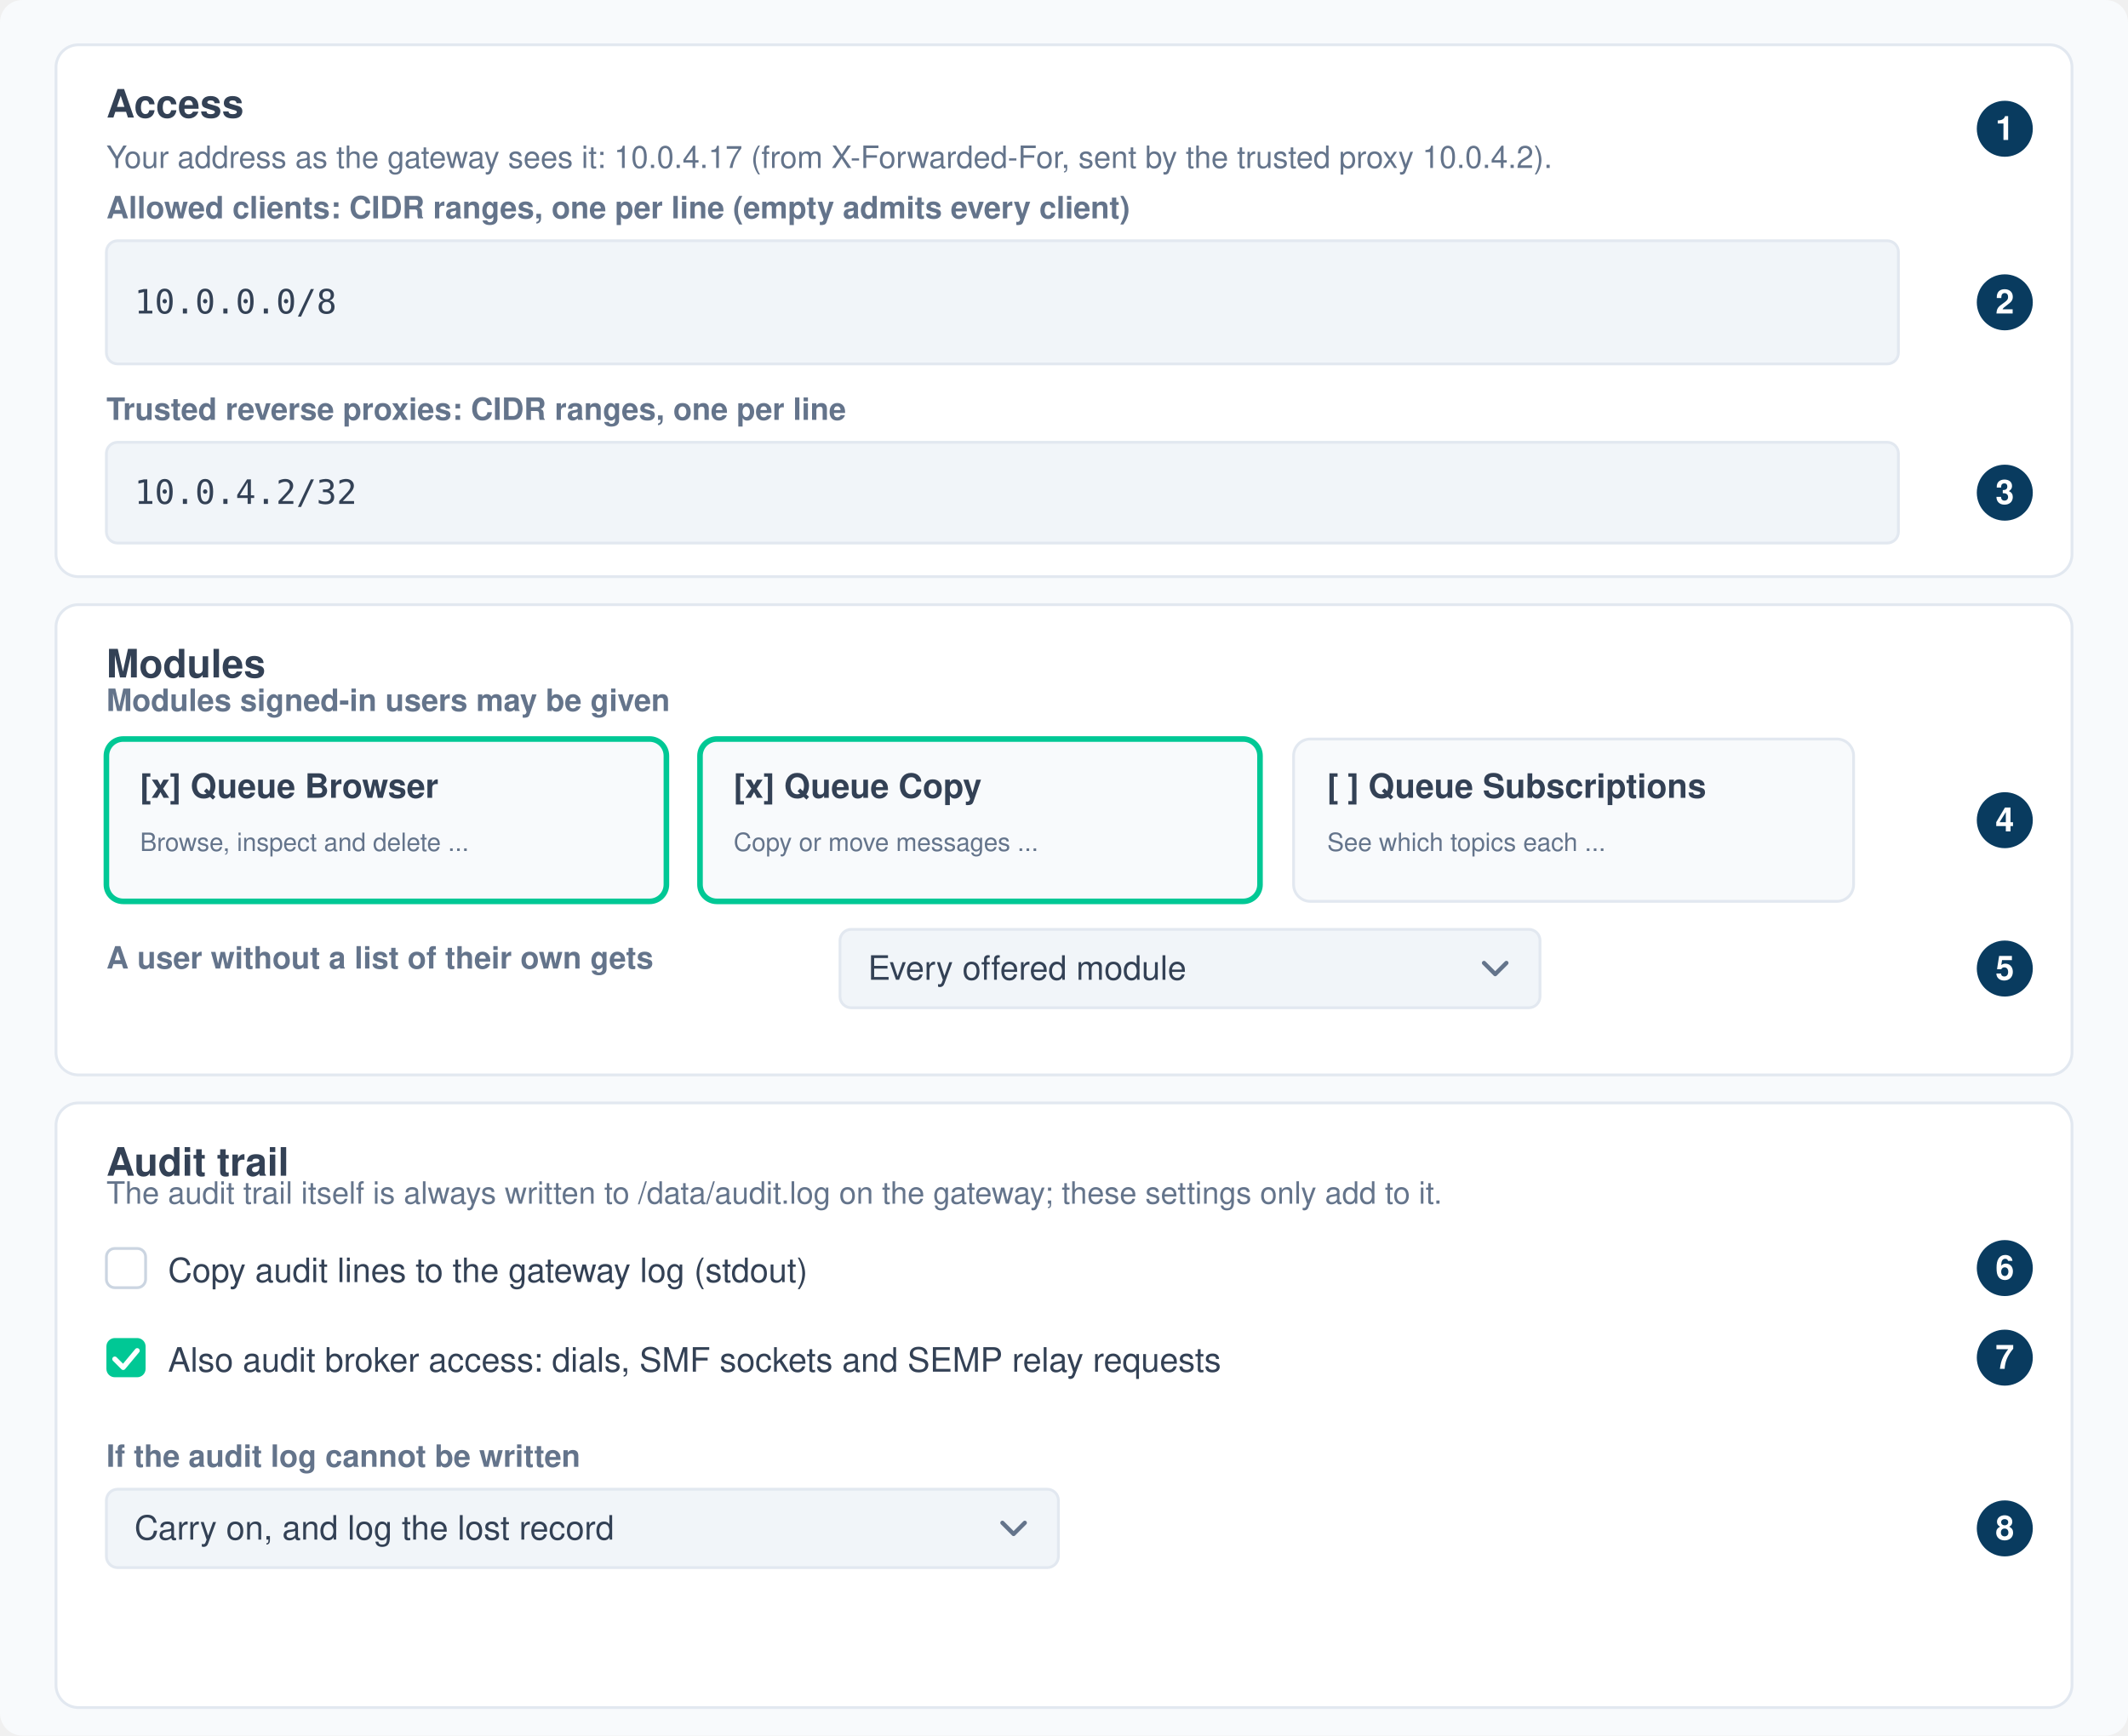
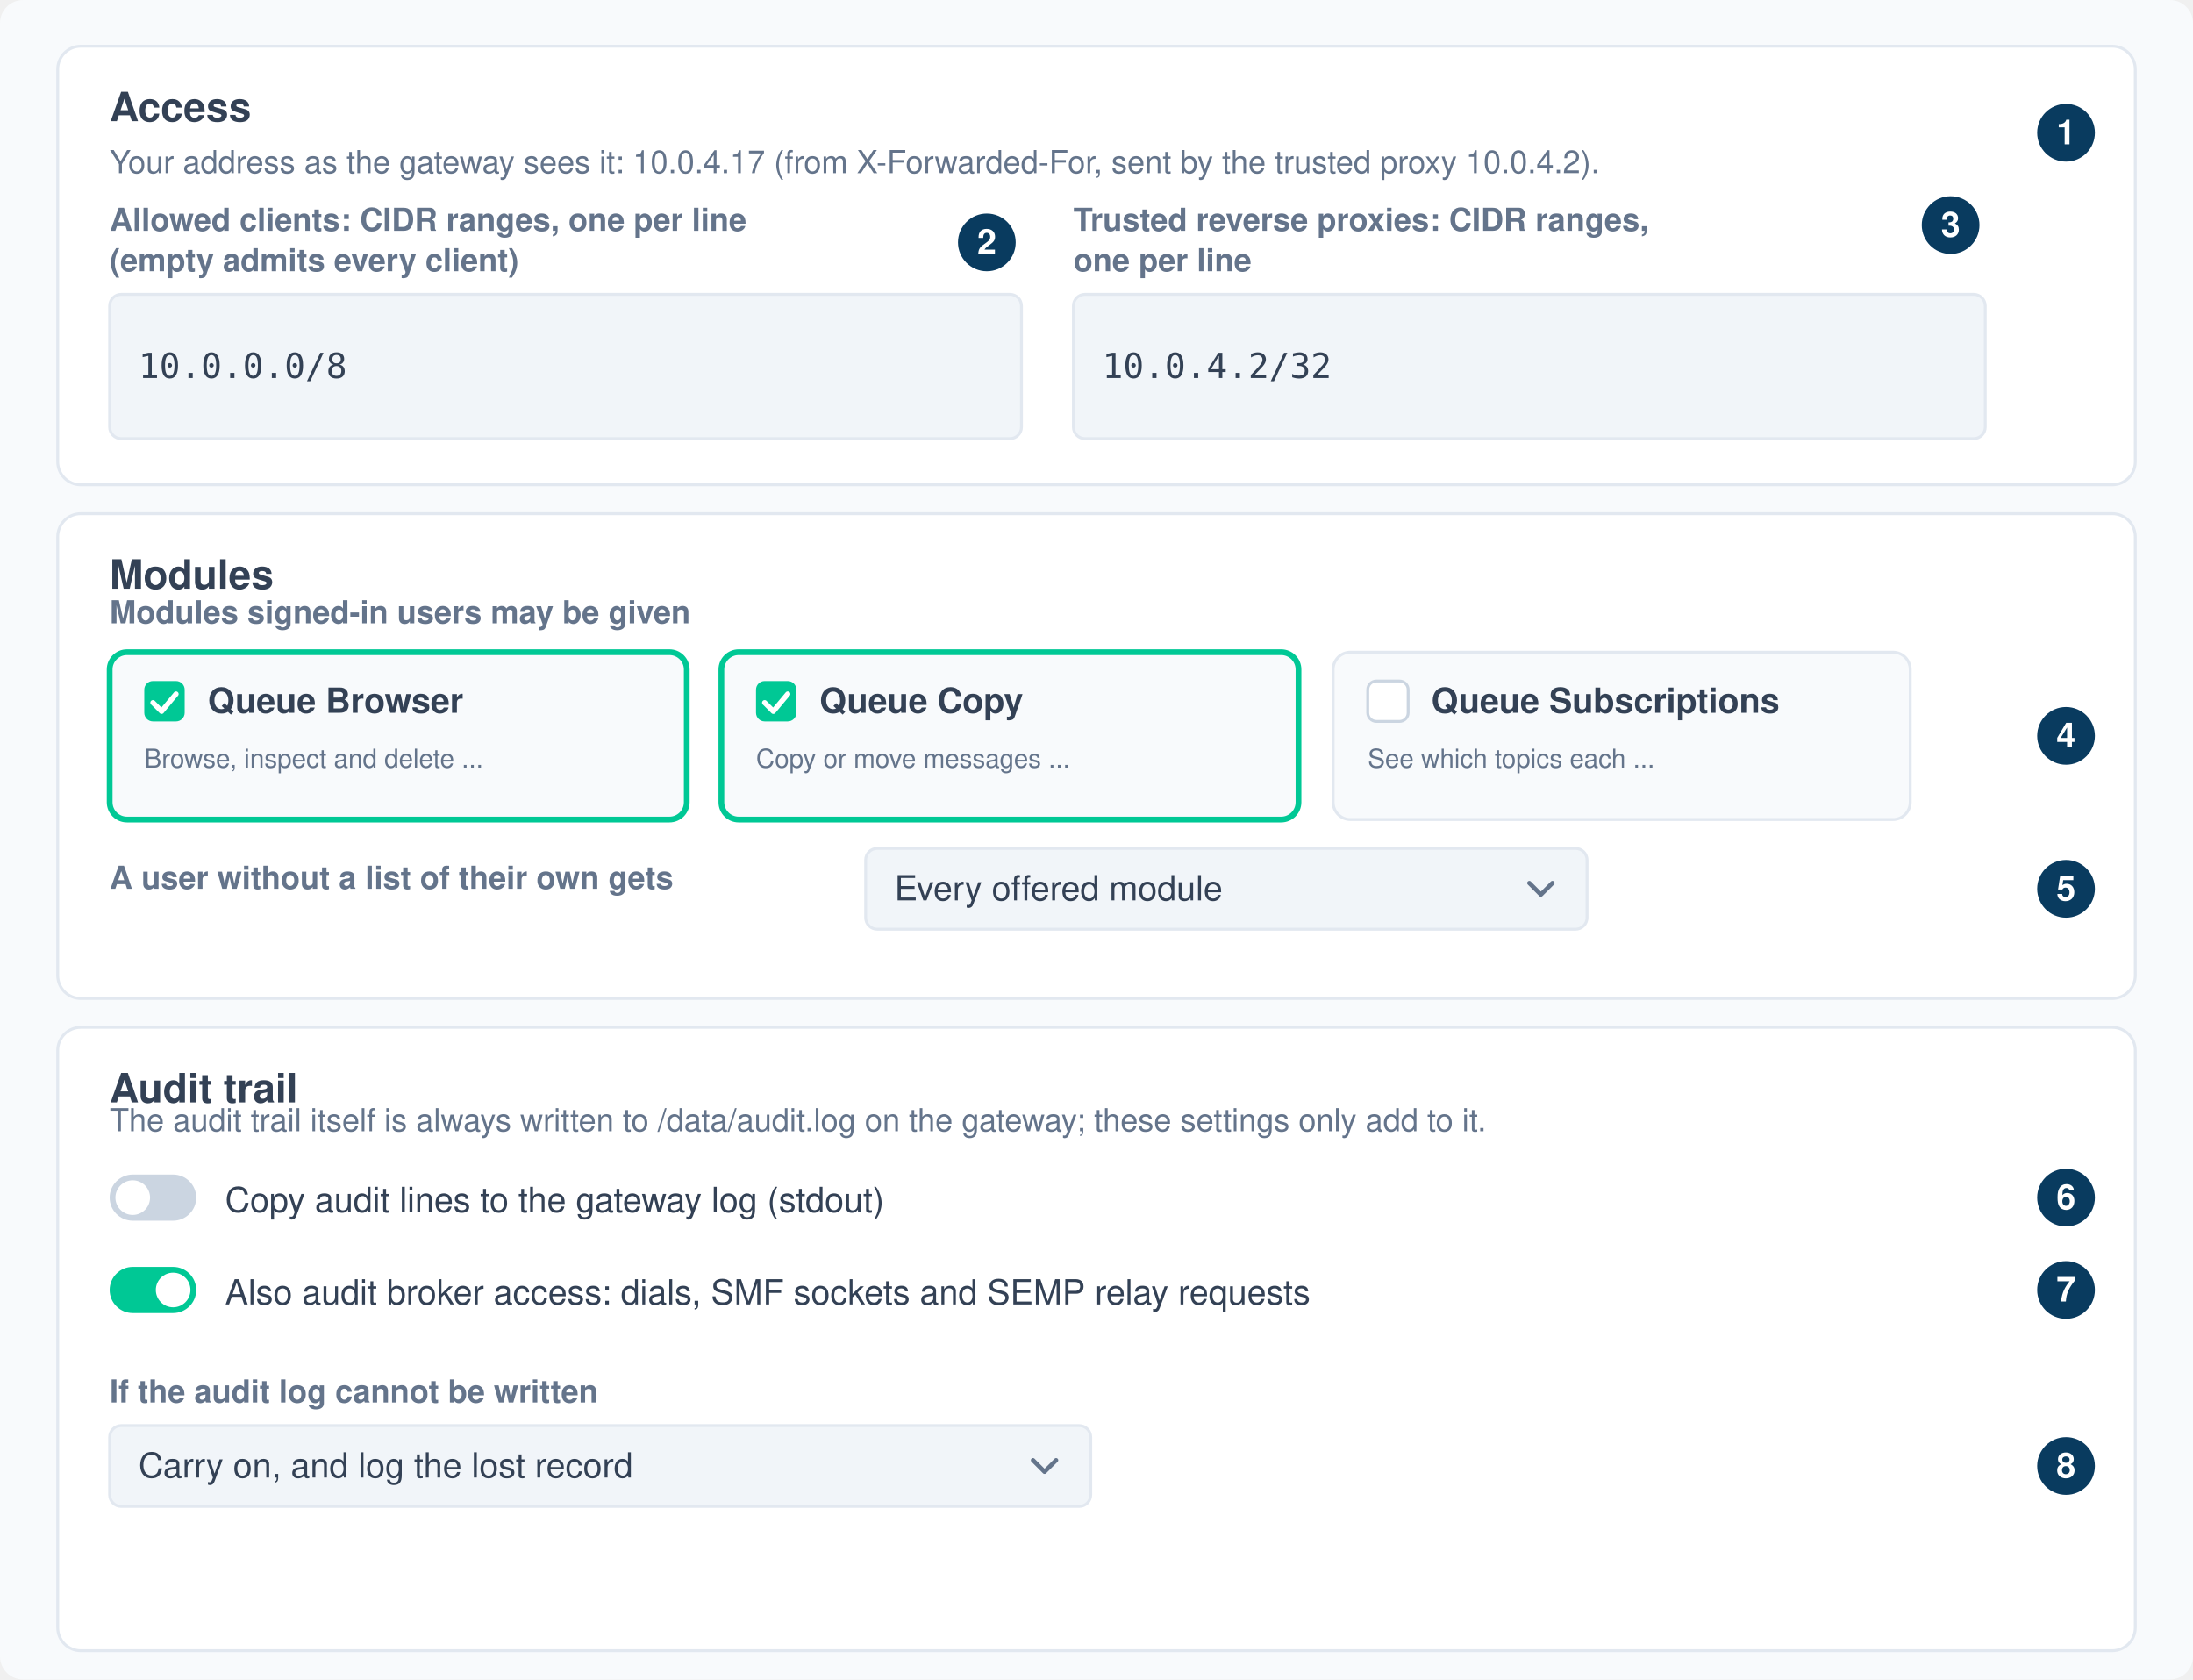
- <svg xmlns="http://www.w3.org/2000/svg" viewBox="0 0 760 620" width="760" height="620" font-family="Segoe UI, Helvetica, Arial, sans-serif" font-size="12" fill="#334155" stroke-linecap="round" stroke-linejoin="round">
-   <rect x="0" y="0" width="760" height="620" fill="#f8fafc" rx="8" />
-   <rect x="20" y="16" width="720" height="190" fill="#ffffff" rx="8" stroke="#e2e8f0" />
+ <svg xmlns="http://www.w3.org/2000/svg" viewBox="0 0 760 582" width="760" height="582" font-family="Segoe UI, Helvetica, Arial, sans-serif" font-size="12" fill="#334155" stroke-linecap="round" stroke-linejoin="round">
+   <rect x="0" y="0" width="760" height="582" fill="#f8fafc" rx="8" />
+   <rect x="20" y="16" width="720" height="152" fill="#ffffff" rx="8" stroke="#e2e8f0" />
  <text x="38" y="42" font-size="14" font-weight="700">Access</text>
  <text x="38" y="60" font-size="11" fill="#64748b">Your address as the gateway sees it: 10.0.4.17 (from X-Forwarded-For, sent by the trusted proxy 10.0.4.2).</text>
  <circle cx="716" cy="46" r="11" fill="#093B5F" stroke="#ffffff" stroke-width="2" />
  <text x="716" y="50" font-weight="700" fill="#ffffff" text-anchor="middle">1</text>
-   <text x="38" y="78" font-size="11" fill="#64748b" font-weight="700">Allowed clients: CIDR ranges, one per line (empty admits every client)</text>
-   <rect x="38" y="86" width="640" height="44" fill="#f1f5f9" rx="4" stroke="#e2e8f0" />
-   <text x="48" y="112" font-family="Consolas, Menlo, monospace">10.0.0.0/8</text>
-   <circle cx="716" cy="108" r="11" fill="#093B5F" stroke="#ffffff" stroke-width="2" />
-   <text x="716" y="112" font-weight="700" fill="#ffffff" text-anchor="middle">2</text>
-   <text x="38" y="150" font-size="11" fill="#64748b" font-weight="700">Trusted reverse proxies: CIDR ranges, one per line</text>
-   <rect x="38" y="158" width="640" height="36" fill="#f1f5f9" rx="4" stroke="#e2e8f0" />
-   <text x="48" y="180" font-family="Consolas, Menlo, monospace">10.0.4.2/32</text>
-   <circle cx="716" cy="176" r="11" fill="#093B5F" stroke="#ffffff" stroke-width="2" />
-   <text x="716" y="180" font-weight="700" fill="#ffffff" text-anchor="middle">3</text>
-   <rect x="20" y="216" width="720" height="168" fill="#ffffff" rx="8" stroke="#e2e8f0" />
-   <text x="38" y="242" font-size="14" font-weight="700">Modules</text>
-   <text x="38" y="254" font-size="11" fill="#64748b" font-weight="700">Modules signed-in users may be given</text>
-   <rect x="38" y="264" width="200" height="58" fill="#f8fafc" rx="6" stroke="#00C895" stroke-width="2" />
-   <text x="50" y="285" font-weight="700">[x] Queue Browser</text>
-   <text x="50" y="304" font-size="9" fill="#64748b">Browse, inspect and delete ...</text>
-   <rect x="250" y="264" width="200" height="58" fill="#f8fafc" rx="6" stroke="#00C895" stroke-width="2" />
-   <text x="262" y="285" font-weight="700">[x] Queue Copy</text>
-   <text x="262" y="304" font-size="9" fill="#64748b">Copy or move messages ...</text>
-   <rect x="462" y="264" width="200" height="58" fill="#f8fafc" rx="6" stroke="#e2e8f0" />
-   <text x="474" y="285" font-weight="700">[ ] Queue Subscriptions</text>
-   <text x="474" y="304" font-size="9" fill="#64748b">See which topics each ...</text>
-   <circle cx="716" cy="293" r="11" fill="#093B5F" stroke="#ffffff" stroke-width="2" />
-   <text x="716" y="297" font-weight="700" fill="#ffffff" text-anchor="middle">4</text>
-   <text x="38" y="346" font-size="11" fill="#64748b" font-weight="700">A user without a list of their own gets</text>
-   <rect x="300" y="332" width="250" height="28" fill="#f1f5f9" rx="4" stroke="#e2e8f0" />
-   <text x="310" y="350">Every offered module</text>
-   <path d="M530 344 l4 4 l4 -4" fill="none" stroke="#64748b" stroke-width="1.5" />
-   <circle cx="716" cy="346" r="11" fill="#093B5F" stroke="#ffffff" stroke-width="2" />
-   <text x="716" y="350" font-weight="700" fill="#ffffff" text-anchor="middle">5</text>
-   <rect x="20" y="394" width="720" height="216" fill="#ffffff" rx="8" stroke="#e2e8f0" />
-   <text x="38" y="420" font-size="14" font-weight="700">Audit trail</text>
-   <text x="38" y="430" font-size="11" fill="#64748b">The audit trail itself is always written to /data/audit.log on the gateway; these settings only add to it.</text>
-   <rect x="38" y="446" width="14" height="14" fill="#ffffff" rx="3" stroke="#cbd5e1" />
-   <text x="60" y="458">Copy audit lines to the gateway log (stdout)</text>
-   <circle cx="716" cy="453" r="11" fill="#093B5F" stroke="#ffffff" stroke-width="2" />
-   <text x="716" y="457" font-weight="700" fill="#ffffff" text-anchor="middle">6</text>
-   <rect x="38" y="478" width="14" height="14" fill="#00C895" rx="3" />
-   <path d="M41 485.5 l3 3 l5 -6" fill="none" stroke="#ffffff" stroke-width="1.8" />
-   <text x="60" y="490">Also audit broker access: dials, SMF sockets and SEMP relay requests</text>
-   <circle cx="716" cy="485" r="11" fill="#093B5F" stroke="#ffffff" stroke-width="2" />
-   <text x="716" y="489" font-weight="700" fill="#ffffff" text-anchor="middle">7</text>
-   <text x="38" y="524" font-size="11" fill="#64748b" font-weight="700">If the audit log cannot be written</text>
-   <rect x="38" y="532" width="340" height="28" fill="#f1f5f9" rx="4" stroke="#e2e8f0" />
-   <text x="48" y="550">Carry on, and log the lost record</text>
-   <path d="M358 544 l4 4 l4 -4" fill="none" stroke="#64748b" stroke-width="1.5" />
-   <circle cx="716" cy="546" r="11" fill="#093B5F" stroke="#ffffff" stroke-width="2" />
-   <text x="716" y="550" font-weight="700" fill="#ffffff" text-anchor="middle">8</text>
+   <text x="38" y="80" font-size="11" fill="#64748b" font-weight="700">Allowed clients: CIDR ranges, one per line</text>
+   <text x="38" y="94" font-size="11" fill="#64748b" font-weight="700">(empty admits every client)</text>
+   <rect x="38" y="102" width="316" height="50" fill="#f1f5f9" rx="4" stroke="#e2e8f0" />
+   <text x="48" y="131" font-family="Consolas, Menlo, monospace">10.0.0.0/8</text>
+   <circle cx="342" cy="84" r="11" fill="#093B5F" stroke="#ffffff" stroke-width="2" />
+   <text x="342" y="88" font-weight="700" fill="#ffffff" text-anchor="middle">2</text>
+   <text x="372" y="80" font-size="11" fill="#64748b" font-weight="700">Trusted reverse proxies: CIDR ranges,</text>
+   <text x="372" y="94" font-size="11" fill="#64748b" font-weight="700">one per line</text>
+   <rect x="372" y="102" width="316" height="50" fill="#f1f5f9" rx="4" stroke="#e2e8f0" />
+   <text x="382" y="131" font-family="Consolas, Menlo, monospace">10.0.4.2/32</text>
+   <circle cx="676" cy="78" r="11" fill="#093B5F" stroke="#ffffff" stroke-width="2" />
+   <text x="676" y="82" font-weight="700" fill="#ffffff" text-anchor="middle">3</text>
+   <rect x="20" y="178" width="720" height="168" fill="#ffffff" rx="8" stroke="#e2e8f0" />
+   <text x="38" y="204" font-size="14" font-weight="700">Modules</text>
+   <text x="38" y="216" font-size="11" fill="#64748b" font-weight="700">Modules signed-in users may be given</text>
+   <rect x="38" y="226" width="200" height="58" fill="#f8fafc" rx="6" stroke="#00C895" stroke-width="2" />
+   <rect x="50" y="236" width="14" height="14" fill="#00C895" rx="3" />
+   <path d="M53 243.5 l3 3 l5 -6" fill="none" stroke="#ffffff" stroke-width="1.8" />
+   <text x="72" y="247" font-weight="700">Queue Browser</text>
+   <text x="50" y="266" font-size="9" fill="#64748b">Browse, inspect and delete ...</text>
+   <rect x="250" y="226" width="200" height="58" fill="#f8fafc" rx="6" stroke="#00C895" stroke-width="2" />
+   <rect x="262" y="236" width="14" height="14" fill="#00C895" rx="3" />
+   <path d="M265 243.5 l3 3 l5 -6" fill="none" stroke="#ffffff" stroke-width="1.8" />
+   <text x="284" y="247" font-weight="700">Queue Copy</text>
+   <text x="262" y="266" font-size="9" fill="#64748b">Copy or move messages ...</text>
+   <rect x="462" y="226" width="200" height="58" fill="#f8fafc" rx="6" stroke="#e2e8f0" />
+   <rect x="474" y="236" width="14" height="14" fill="#ffffff" rx="3" stroke="#cbd5e1" />
+   <text x="496" y="247" font-weight="700">Queue Subscriptions</text>
+   <text x="474" y="266" font-size="9" fill="#64748b">See which topics each ...</text>
+   <circle cx="716" cy="255" r="11" fill="#093B5F" stroke="#ffffff" stroke-width="2" />
+   <text x="716" y="259" font-weight="700" fill="#ffffff" text-anchor="middle">4</text>
+   <text x="38" y="308" font-size="11" fill="#64748b" font-weight="700">A user without a list of their own gets</text>
+   <rect x="300" y="294" width="250" height="28" fill="#f1f5f9" rx="4" stroke="#e2e8f0" />
+   <text x="310" y="312">Every offered module</text>
+   <path d="M530 306 l4 4 l4 -4" fill="none" stroke="#64748b" stroke-width="1.5" />
+   <circle cx="716" cy="308" r="11" fill="#093B5F" stroke="#ffffff" stroke-width="2" />
+   <text x="716" y="312" font-weight="700" fill="#ffffff" text-anchor="middle">5</text>
+   <rect x="20" y="356" width="720" height="216" fill="#ffffff" rx="8" stroke="#e2e8f0" />
+   <text x="38" y="382" font-size="14" font-weight="700">Audit trail</text>
+   <text x="38" y="392" font-size="11" fill="#64748b">The audit trail itself is always written to /data/audit.log on the gateway; these settings only add to it.</text>
+   <rect x="38" y="407" width="30" height="16" fill="#cbd5e1" rx="8" />
+   <circle cx="46" cy="415" r="6" fill="#ffffff" />
+   <text x="78" y="420">Copy audit lines to the gateway log (stdout)</text>
+   <circle cx="716" cy="415" r="11" fill="#093B5F" stroke="#ffffff" stroke-width="2" />
+   <text x="716" y="419" font-weight="700" fill="#ffffff" text-anchor="middle">6</text>
+   <rect x="38" y="439" width="30" height="16" fill="#00C895" rx="8" />
+   <circle cx="60" cy="447" r="6" fill="#ffffff" />
+   <text x="78" y="452">Also audit broker access: dials, SMF sockets and SEMP relay requests</text>
+   <circle cx="716" cy="447" r="11" fill="#093B5F" stroke="#ffffff" stroke-width="2" />
+   <text x="716" y="451" font-weight="700" fill="#ffffff" text-anchor="middle">7</text>
+   <text x="38" y="486" font-size="11" fill="#64748b" font-weight="700">If the audit log cannot be written</text>
+   <rect x="38" y="494" width="340" height="28" fill="#f1f5f9" rx="4" stroke="#e2e8f0" />
+   <text x="48" y="512">Carry on, and log the lost record</text>
+   <path d="M358 506 l4 4 l4 -4" fill="none" stroke="#64748b" stroke-width="1.5" />
+   <circle cx="716" cy="508" r="11" fill="#093B5F" stroke="#ffffff" stroke-width="2" />
+   <text x="716" y="512" font-weight="700" fill="#ffffff" text-anchor="middle">8</text>
</svg>
